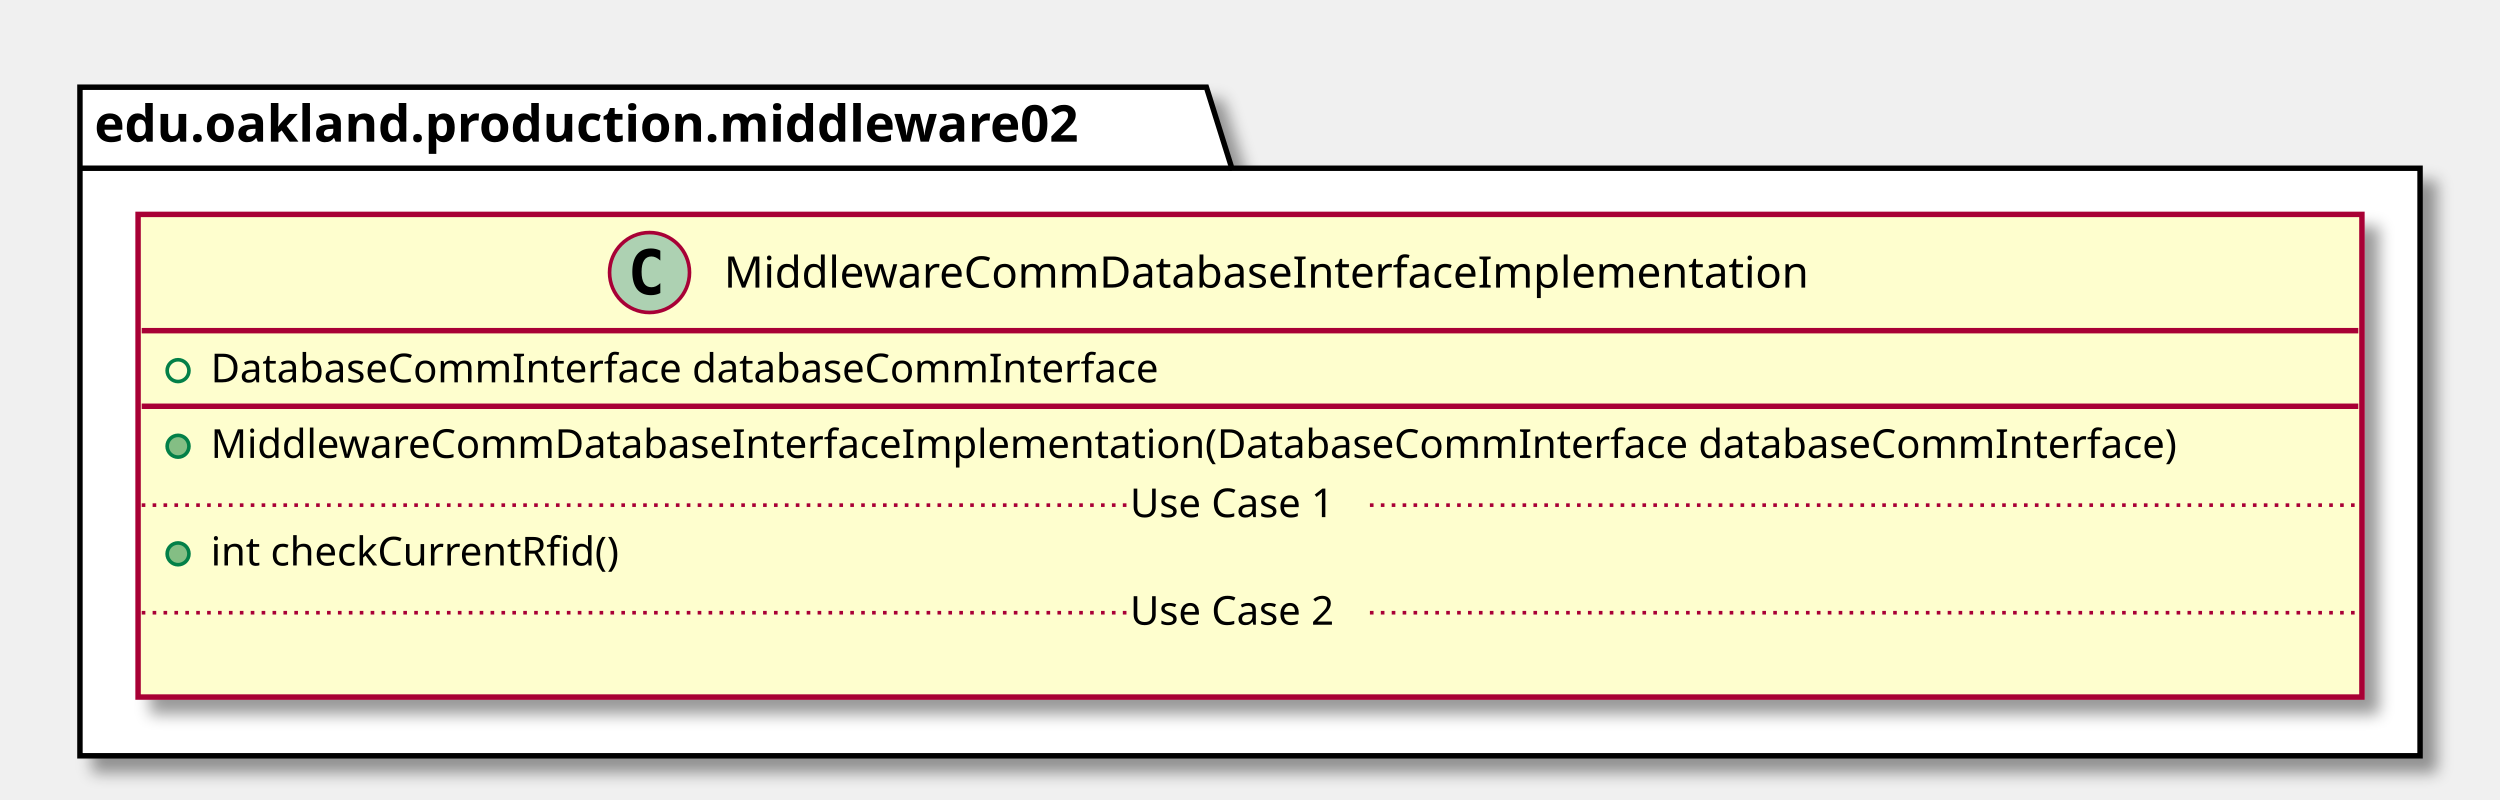
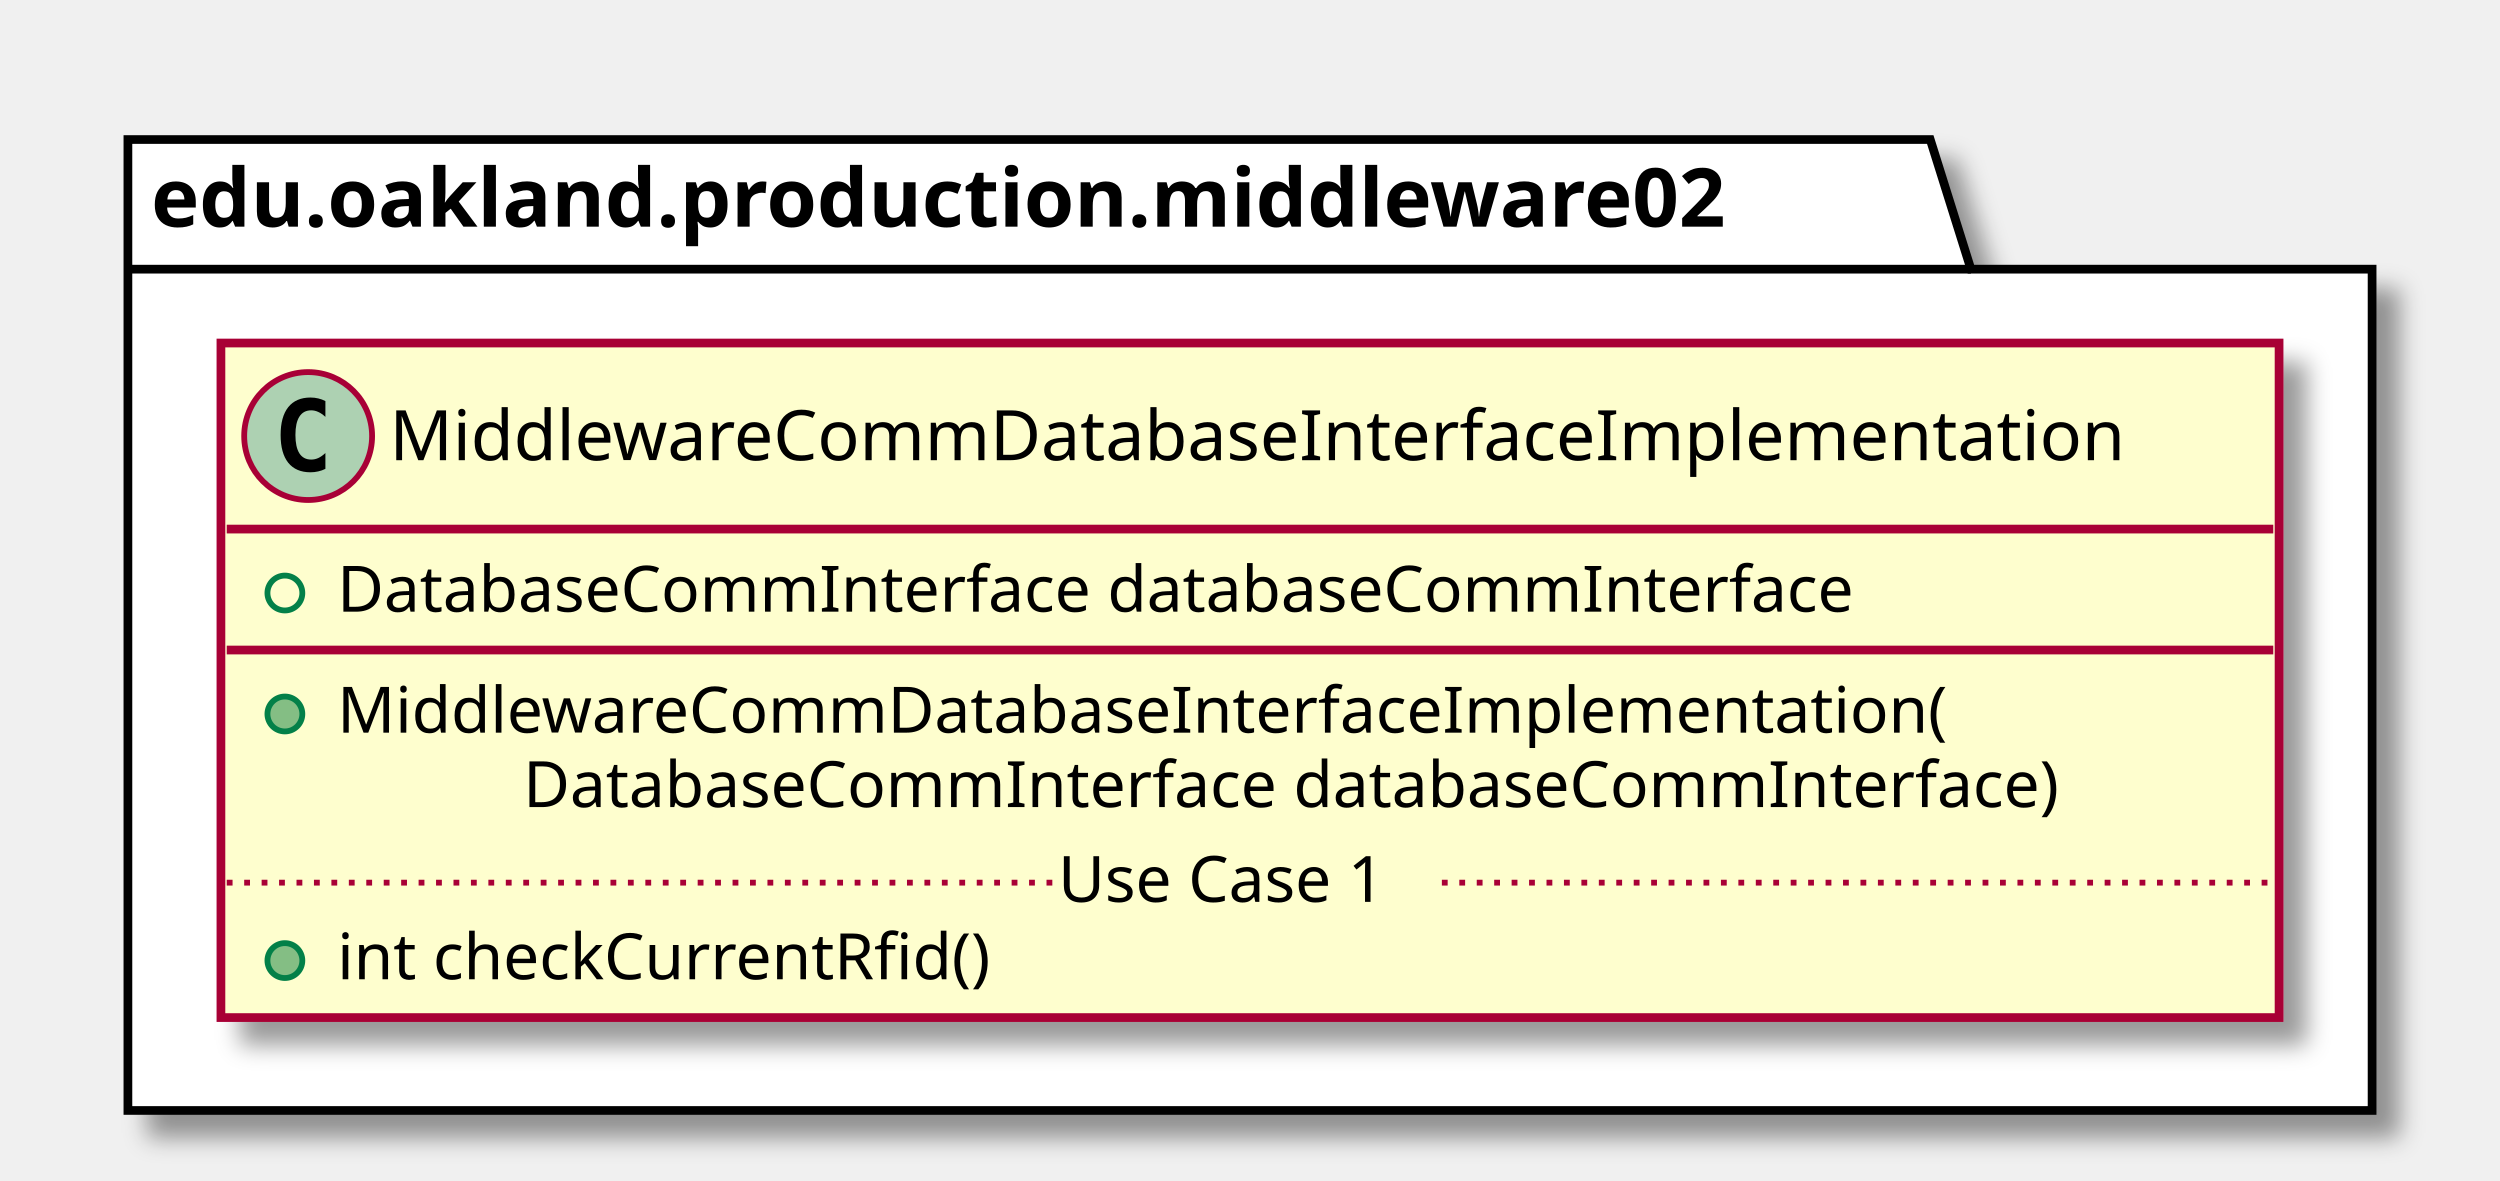
- <svg xmlns="http://www.w3.org/2000/svg" contentScriptType="application/ecmascript" contentStyleType="text/css" height="220px" preserveAspectRatio="none" style="width:688px;height:220px;" version="1.1" viewBox="0 0 688 220" width="688px" zoomAndPan="magnify">
+ <svg xmlns="http://www.w3.org/2000/svg" contentScriptType="application/ecmascript" contentStyleType="text/css" height="203px" preserveAspectRatio="none" style="width:430px;height:203px;" version="1.1" viewBox="0 0 430 203" width="430px" zoomAndPan="magnify">
  <defs>
-     <filter height="300%" id="fyl323yp7s3ot" width="300%" x="-1" y="-1">
+     <filter height="300%" id="f84xt5h5jbozn" width="300%" x="-1" y="-1">
      <feGaussianBlur result="blurOut" stdDeviation="2.0" />
      <feColorMatrix in="blurOut" result="blurOut2" type="matrix" values="0 0 0 0 0 0 0 0 0 0 0 0 0 0 0 0 0 0 .4 0" />
      <feOffset dx="4.0" dy="4.0" in="blurOut2" result="blurOut3" />
      <feBlend in="SourceGraphic" in2="blurOut3" mode="normal" />
    </filter>
  </defs>
  <g>
-     <polygon fill="#FFFFFF" filter="url(#fyl323yp7s3ot)" points="22,24,332,24,339,46.297,666,46.297,666,208,22,208,22,24" style="stroke: #000000; stroke-width: 1.5;" />
+     <polygon fill="#FFFFFF" filter="url(#f84xt5h5jbozn)" points="22,24,332,24,339,46.297,408,46.297,408,191,22,191,22,24" style="stroke: #000000; stroke-width: 1.5;" />
    <line style="stroke: #000000; stroke-width: 1.5;" x1="22" x2="339" y1="46.297" y2="46.297" />
    <text fill="#000000" font-family="sans-serif" font-size="14" font-weight="bold" lengthAdjust="spacingAndGlyphs" textLength="304" x="26" y="38.995">edu.oakland.production.middleware02</text>
-     <rect fill="#FEFECE" filter="url(#fyl323yp7s3ot)" height="132.828" id="MiddlewareCommDatabaseInterfaceImplementation" style="stroke: #A80036; stroke-width: 1.5;" width="612" x="38" y="59" />
-     <ellipse cx="178.75" cy="75" fill="#ADD1B2" rx="11" ry="11" style="stroke: #A80036; stroke-width: 1.0;" />
-     <path d="M181.719,80.641 Q181.141,80.938 180.5,81.078 Q179.859,81.234 179.156,81.234 Q176.656,81.234 175.328,79.594 Q174.016,77.938 174.016,74.812 Q174.016,71.688 175.328,70.031 Q176.656,68.375 179.156,68.375 Q179.859,68.375 180.5,68.531 Q181.156,68.688 181.719,68.984 L181.719,71.703 Q181.094,71.125 180.5,70.859 Q179.906,70.578 179.281,70.578 Q177.938,70.578 177.25,71.656 Q176.562,72.719 176.562,74.812 Q176.562,76.906 177.25,77.984 Q177.938,79.047 179.281,79.047 Q179.906,79.047 180.5,78.781 Q181.094,78.5 181.719,77.922 L181.719,80.641 Z " />
-     <text fill="#000000" font-family="sans-serif" font-size="12" lengthAdjust="spacingAndGlyphs" textLength="322" x="199.25" y="79.154">MiddlewareCommDatabaseInterfaceImplementation</text>
-     <line style="stroke: #A80036; stroke-width: 1.5;" x1="39" x2="649" y1="91" y2="91" />
+     <rect fill="#FEFECE" filter="url(#f84xt5h5jbozn)" height="116.023" id="MiddlewareCommDatabaseInterfaceImplementation" style="stroke: #A80036; stroke-width: 1.5;" width="354" x="38" y="59" />
+     <ellipse cx="53" cy="75" fill="#ADD1B2" rx="11" ry="11" style="stroke: #A80036; stroke-width: 1.0;" />
+     <path d="M55.969,80.641 Q55.391,80.938 54.75,81.078 Q54.109,81.234 53.406,81.234 Q50.906,81.234 49.578,79.594 Q48.266,77.938 48.266,74.812 Q48.266,71.688 49.578,70.031 Q50.906,68.375 53.406,68.375 Q54.109,68.375 54.75,68.531 Q55.406,68.688 55.969,68.984 L55.969,71.703 Q55.344,71.125 54.75,70.859 Q54.156,70.578 53.531,70.578 Q52.188,70.578 51.5,71.656 Q50.812,72.719 50.812,74.812 Q50.812,76.906 51.5,77.984 Q52.188,79.047 53.531,79.047 Q54.156,79.047 54.75,78.781 Q55.344,78.5 55.969,77.922 L55.969,80.641 Z " />
+     <text fill="#000000" font-family="sans-serif" font-size="12" lengthAdjust="spacingAndGlyphs" textLength="322" x="67" y="79.154">MiddlewareCommDatabaseInterfaceImplementation</text>
+     <line style="stroke: #A80036; stroke-width: 1.5;" x1="39" x2="391" y1="91" y2="91" />
    <ellipse cx="49" cy="102" fill="none" rx="3" ry="3" style="stroke: #038048; stroke-width: 1.0;" />
    <text fill="#000000" font-family="sans-serif" font-size="11" lengthAdjust="spacingAndGlyphs" textLength="285" x="58" y="105.21">DatabaseCommInterface databaseCommInterface</text>
-     <line style="stroke: #A80036; stroke-width: 1.5;" x1="39" x2="649" y1="111.805" y2="111.805" />
+     <line style="stroke: #A80036; stroke-width: 1.5;" x1="39" x2="391" y1="111.805" y2="111.805" />
    <ellipse cx="49" cy="122.805" fill="#84BE84" rx="3" ry="3" style="stroke: #038048; stroke-width: 1.0;" />
-     <text fill="#000000" font-family="sans-serif" font-size="11" lengthAdjust="spacingAndGlyphs" textLength="586" x="58" y="126.015">MiddlewareCommDatabaseInterfaceImplementation(DatabaseCommInterface databaseCommInterface)</text>
-     <ellipse cx="49" cy="152.414" fill="#84BE84" rx="3" ry="3" style="stroke: #038048; stroke-width: 1.0;" />
-     <text fill="#000000" font-family="sans-serif" font-size="11" lengthAdjust="spacingAndGlyphs" textLength="122" x="58" y="155.625">int checkCurrentRfid()</text>
-     <line style="stroke: #A80036; stroke-width: 1.0; stroke-dasharray: 1.0,2.0;" x1="39" x2="311" y1="139.012" y2="139.012" />
-     <text fill="#000000" font-family="sans-serif" font-size="11" lengthAdjust="spacingAndGlyphs" textLength="66" x="311" y="142.32">Use Case 1</text>
-     <line style="stroke: #A80036; stroke-width: 1.0; stroke-dasharray: 1.0,2.0;" x1="377" x2="649" y1="139.012" y2="139.012" />
-     <text fill="#000000" font-family="sans-serif" font-size="11" lengthAdjust="spacingAndGlyphs" textLength="0" x="48" y="185.234" />
-     <line style="stroke: #A80036; stroke-width: 1.0; stroke-dasharray: 1.0,2.0;" x1="39" x2="311" y1="168.621" y2="168.621" />
-     <text fill="#000000" font-family="sans-serif" font-size="11" lengthAdjust="spacingAndGlyphs" textLength="66" x="311" y="171.929">Use Case 2</text>
-     <line style="stroke: #A80036; stroke-width: 1.0; stroke-dasharray: 1.0,2.0;" x1="377" x2="649" y1="168.621" y2="168.621" />
+     <text fill="#000000" font-family="sans-serif" font-size="11" lengthAdjust="spacingAndGlyphs" textLength="297" x="58" y="126.015">MiddlewareCommDatabaseInterfaceImplementation(</text>
+     <text fill="#000000" font-family="sans-serif" font-size="11" lengthAdjust="spacingAndGlyphs" textLength="289" x="90" y="138.82">DatabaseCommInterface databaseCommInterface)</text>
+     <ellipse cx="49" cy="165.219" fill="#84BE84" rx="3" ry="3" style="stroke: #038048; stroke-width: 1.0;" />
+     <text fill="#000000" font-family="sans-serif" font-size="11" lengthAdjust="spacingAndGlyphs" textLength="122" x="58" y="168.429">int checkCurrentRfid()</text>
+     <line style="stroke: #A80036; stroke-width: 1.0; stroke-dasharray: 1.0,2.0;" x1="39" x2="182" y1="151.816" y2="151.816" />
+     <text fill="#000000" font-family="sans-serif" font-size="11" lengthAdjust="spacingAndGlyphs" textLength="66" x="182" y="155.125">Use Case 1</text>
+     <line style="stroke: #A80036; stroke-width: 1.0; stroke-dasharray: 1.0,2.0;" x1="248" x2="391" y1="151.816" y2="151.816" />
  </g>
</svg>
